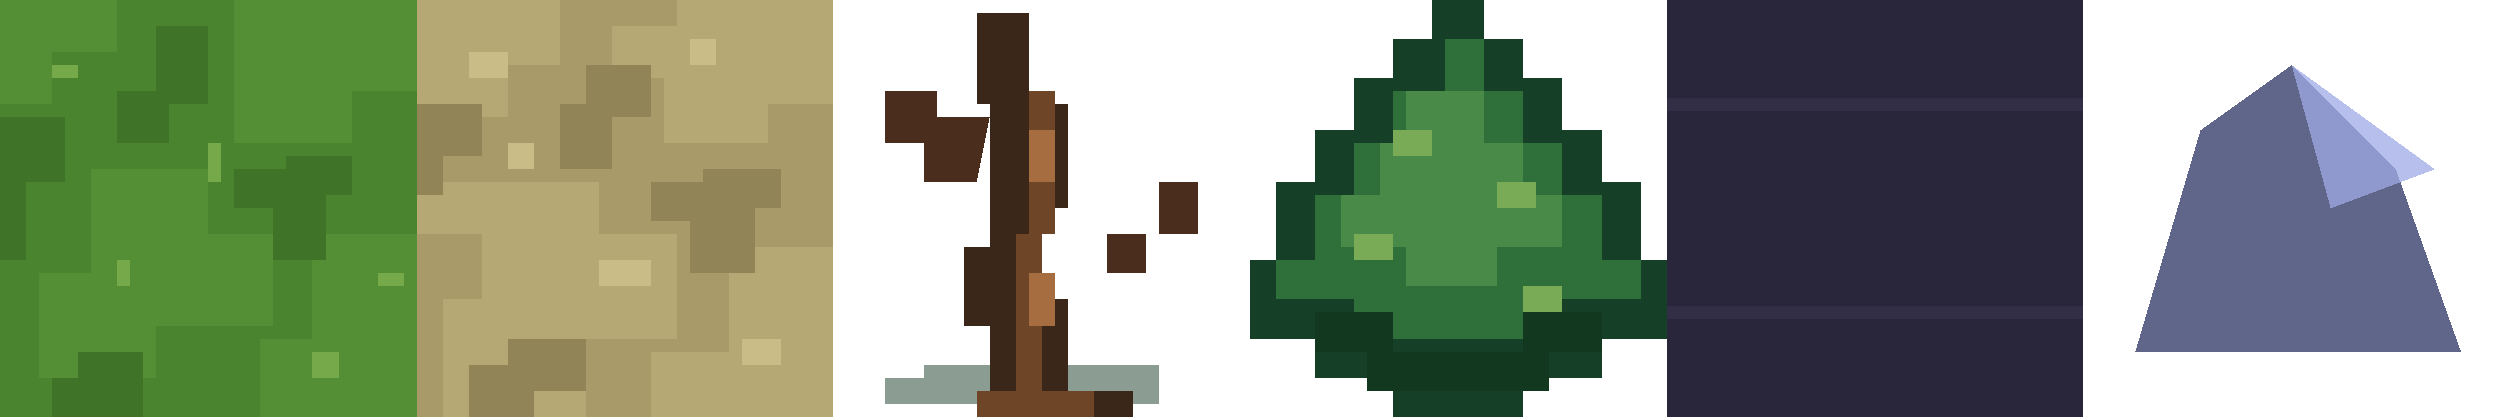
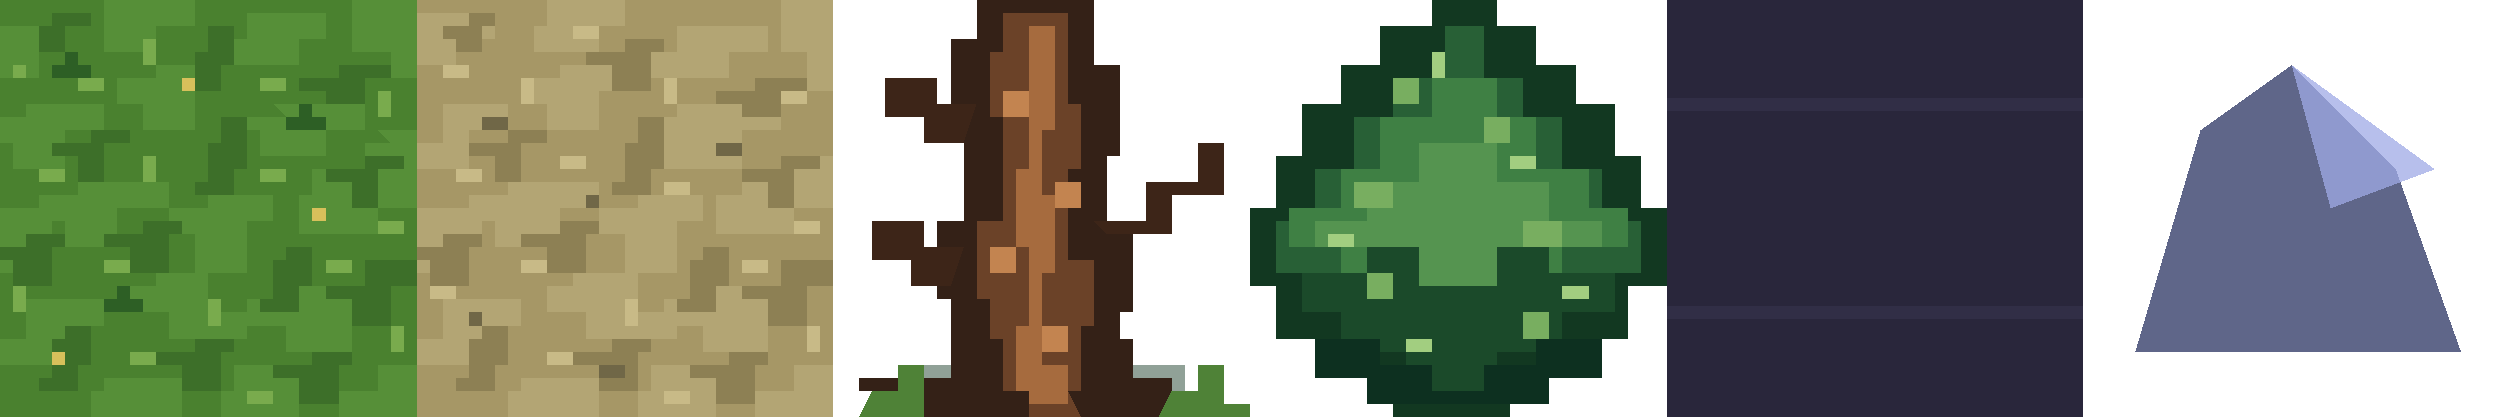
<svg xmlns="http://www.w3.org/2000/svg" width="192" height="32" viewBox="0 0 192 32" shape-rendering="crispEdges">
  <g id="grass">
-     <rect width="32" height="32" fill="#4b842f" />
-     <path d="M0 0h9v4H4v4H0zm18 0h14v7h-5v4h-9zM7 13h9v5h5v7H12v4H3v-8h4zM24 18h8v14H20v-6h4z" fill="#548f35" />
-     <path d="M0 9h5v5H2v6H0zm12-7h4v6h-3v3H9V7h3zm10 10h5v3h-2v5h-4v-4h-3v-3h4zM6 27h5v5H4v-3h2z" fill="#3f7428" />
-     <path d="M4 5h2v1H4zm12 6h1v3h-1zm13 10h2v1h-2zM9 20h1v2H9zm15 7h2v2h-2z" fill="#75a94a" />
+     <rect width="32" height="32" fill="#4a812f" />
+     <path d="M0 2h5v2H3v2H0zm8-2h7v2h-3v2H8zm11 1h6v2h-2v2h-5V3h1zm8-1h5v6h-2V4h-3zM2 8h6v2H5v3H1v-2H0V9h2zm10-3h5v2h-2v3h-4V8H9V6h3zm9 3h7v2h-3v2h-5v-2h-1V9h3zm8 2h3v5h-2v-2h-2v-2h2zM0 16h4v2H2v3H0zm6-2h7v2H9v3H5v-2H3v-2h3zm10 1h5v2h-2v4h-4v-3h-2v-2h3zm8-2h8v3h-3v2h-6v-3h1zM2 23h6v2H5v3H0v-2h2zm10-2h4v3h3v2h-6v-2h-3v-2h2zm10 1h7v2h-2v3h-5v-2h-3v-2h3zm7 6h3v4h-6v-2h3zM8 29h6v3H7v-2h1zm10-1h5v4h-6v-2h1z" fill="#568f38" />
+     <path d="M4 1h3v1H5v2H3V2h1zm12 1h2v3h-1v2h-2V4h1zm10 3h4v1h-2v2h-3V7h-2V6h3zM7 10h3v1H8v3H6v-2H4v-1h3zm10-1h2v4h-1v2h-3v-1h1v-3h1zm11 3h3v1h-2v3h-2v-2h-2v-1h3zM2 18h3v1H4v3H1v-2H0v-1h2zm9-1h3v1h-1v3h-3v-2H8v-1h3zm11 2h2v3h-1v2h-3v-1h1v-3h1zm6 1h4v2h-2v3h-3v-2h-2v-1h3zM5 25h2v3H6v2H3v-1h1v-3h1zm10 1h3v1h-1v3h-3v-2h-2v-1h3zm9 1h3v1h-1v3h-3v-2h-2v-1h3z" fill="#3d6f29" />
+     <path d="M1 5h1v1H1zm5 1h2v1H6zm5-3h1v2h-1zm9 3h2v1h-2zm9 1h1v2h-1zM3 13h2v1H3zm8-1h1v2h-1zm9 1h2v1h-2zm9 4h2v1h-2zM1 22h1v2H1zm7-2h2v1H8zm8 3h1v2h-1zm9-3h2v1h-2zm5 5h1v2h-1zM10 27h2v1h-2zm9 3h2v1h-2z" fill="#79ab4d" />
+     <path d="M5 4h1v2H5zm-1 1h3v1H4zM23 8h1v2h-1zm-1 1h3v1h-3zM9 22h1v2H9zm-1 1h3v1H8z" fill="#2d5f25" />
+     <path d="M14 6h1v1h-1zm10 10h1v1h-1zM4 27h1v1H4z" fill="#d7c05b" />
  </g>
  <g id="road" transform="translate(32)">
-     <rect width="32" height="32" fill="#a89b69" />
-     <path d="M0 0h11v5H7v4H0zm20 0h12v8h-5v3h-8V6h-4V2h5zM4 14h10v4h6v8h-7v6H2v-9h3v-5H0v-4zm20 5h8v13H18v-5h6z" fill="#b5a875" />
-     <path d="M0 8h5v4H2v3H0zm13-3h5v4h-3v4h-4V8h2zm9 8h6v3h-2v5h-5v-4h-3v-3h4zM7 26h6v4H9v2H4v-4h3z" fill="#918457" />
-     <path d="M4 4h3v2H4zm10 16h4v2h-4zm11 6h3v2h-3zM7 11h2v2H7zm14-8h2v2h-2z" fill="#c9bc86" />
+     <rect width="32" height="32" fill="#a69766" />
+     <path d="M0 1h6v2H3v2H0zm10-1h6v2h-2v2H9V2h1zm10 2h7v2h-3v2h-6V4h2zm8-2h4v7h-2V4h-2zM2 8h5v2H4v3H0v-2h2zm9-3h5v2h-2v3h-4V8H8V6h3zm9 3h8v2h-3v3h-6v-2h-2V9h3zm9 4h3v4h-5v-2h2zM0 16h5v2H3v3H0zm7-2h7v2h-3v3H6v-2H4v-2h3zm10 1h5v2h-2v4h-4v-3h-2v-2h3zm8-2h7v3h-3v2h-6v-3h2zM2 23h6v2H5v3H0v-2h2zm10-2h5v3h3v2h-7v-2h-3v-2h2zm10 1h7v2h-2v3h-5v-2h-3v-2h3zm7 6h3v4h-6v-2h3zM8 29h6v3H7v-2h1zm10-1h5v4h-6v-2h1z" fill="#b3a574" />
+     <path d="M4 1h2v1H5v2H3V3H2V2h2zm12 2h3v1h-1v3h-3V5h-2V4h3zm10 3h4v1h-2v2h-3V8h-2V7h3zM7 10h3v1H8v3H6v-2H4v-1h3zm10-1h2v4h-1v2h-3v-1h1v-3h1zm11 3h3v1h-2v3h-2v-2h-2v-1h3zM2 18h3v1H4v3H1v-2H0v-1h2zm9-1h3v1h-1v3h-3v-2H8v-1h3zm11 2h2v3h-1v2h-3v-1h1v-3h1zm6 1h4v2h-2v3h-3v-2h-2v-1h3zM5 25h2v3H6v2H3v-1h1v-3h1zm10 1h3v1h-1v3h-3v-2h-2v-1h3zm9 1h3v1h-1v3h-3v-2h-2v-1h3z" fill="#8d8054" />
+     <path d="M2 5h2v1H2zm6 1h1v2H8zm4-4h2v1h-2zm7 4h1v2h-1zm9 1h2v1h-2zM3 13h2v1H3zm8-1h2v1h-2zm8 2h2v1h-2zm10 3h2v1h-2zM1 22h2v1H1zm7-2h2v1H8zm8 3h1v2h-1zm9-3h2v1h-2zm5 5h1v2h-1zM10 27h2v1h-2zm9 3h2v1h-2z" fill="#c8ba87" />
+     <path d="M5 9h2v1H5zm8 6h1v1h-1zm10-4h2v1h-2zM4 24h1v1H4zm10 4h2v1h-2z" fill="#706747" />
  </g>
  <g id="pine-trunk" transform="translate(64)">
    <rect width="32" height="32" fill="none" />
-     <path d="M7 28h18v3H4v-2h3z" fill="#183c25" opacity=".5" />
-     <path d="M12 32v-7h-2v-6h2V8h-1V1h4v7h3v8h-2v7h2v7h5v2z" fill="#3b261a" />
-     <path d="M14 30V18h1V7h2v11h-1v12h4v2h-9v-2z" fill="#6f4528" />
-     <path d="M11 14H7v-3H4V7h4v2h4zm6 7h4v-3h4v-4h3v4h-4v3h-5z" fill="#4a2d1d" />
-     <path d="M15 10h2v4h-2zm0 11h2v4h-2z" fill="#a56d40" />
+     <path d="M5 28h7v-2h8v2h7v2h-4v2H7v-1H3v-2h2z" fill="#173a25" opacity=".48" />
+     <path d="M11 0h9v5h2v7h-1v6h2v6h-1v5h4v3H7v-3h2v-6H8v-6h2V9H9V3h2z" fill="#342117" />
+     <path d="M13 1h5v7h1v5h-1v7h2v5h-1v5h3v2H10v-2h2v-7h-1v-6h2V9h-1V4h1z" fill="#6b4228" />
+     <path d="M15 2h2v8h-1v5h1v6h-1v7h2v3h-4v-6h1v-6h-1v-6h1z" fill="#a66b3e" />
+     <path d="M10 11H7V9H4V6h4v2h3zm10 6h4v-3h4v-3h2v4h-4v3h-5zM9 22H6v-2H3v-3h4v2h3z" fill="#3d2518" />
+     <path d="M13 7h2v2h-2zm4 7h2v2h-2zm-5 5h2v2h-2zm4 6h2v2h-2z" fill="#c38450" />
+     <path d="M7 29h3v-3h3v4h2v2H5v-2H2v-1h5zm11 1h3v-4h2v3h3v2h4v1H19z" fill="#342117" />
+     <path d="M3 30h2v-2h2v4H2zm23 0h2v-2h2v3h2v1h-7z" fill="#4f8237" />
  </g>
  <g id="pine-canopy" transform="translate(96)">
    <rect width="32" height="32" fill="none" />
-     <path d="M14 0h4v3h3v3h3v4h3v4h3v6h2v6h-5v3h-6v3H11v-3H5v-3H0v-6h2v-6h3v-4h3V6h3V3h3z" fill="#163f27" />
-     <path d="M15 3h3v4h3v4h3v4h3v5h3v3h-6v3H8v-3H2v-3h3v-5h3v-4h3V7h4z" fill="#2f6f39" />
-     <path d="M15 7h3v4h3v4h3v4h-5v3h-7v-3H7v-4h3v-4h2V7z" fill="#4a8a48" />
-     <path d="M5 24h6v3h10v-3h6v3h-4v3H9v-3H5z" fill="#123820" />
-     <path d="M11 10h3v2h-3zm8 4h3v2h-3zM8 18h3v2H8zm13 4h3v2h-3z" fill="#79aa55" />
+     <path d="M14 0h5v2h3v3h3v3h3v4h2v4h2v6h-3v4h-4v3h-5v3H11v-3H6v-3H2v-4H0v-6h2v-4h2V8h3V5h3V2h4z" fill="#123821" />
+     <path d="M15 2h3v4h3v3h3v4h3v4h3v4h-4v3h-5v3H10v-3H5v-3H2v-4h3v-4h3V9h3V6h4z" fill="#286036" />
+     <path d="M14 6h5v3h3v4h4v3h3v3h-5v3h-6v3h-5v-3H7v-3H3v-3h4v-3h3V9h4z" fill="#3f8044" />
+     <path d="M13 11h6v3h4v3h4v2h-5v3H10v-3H5v-2h4v-3h4z" fill="#559450" />
+     <path d="M4 21h5v-2h4v3h6v-3h4v2h5v3h-4v3h-5v3h-7v-3H7v-3H4z" fill="#1b4a2a" />
+     <path d="M5 26h5v2h4v2h4v-2h4v-2h5v3h-4v2H9v-2H5z" fill="#0d3020" />
+     <path d="M11 6h2v2h-2zm7 3h2v2h-2zm-10 5h3v2H8zm13 3h3v2h-3zM9 21h2v2H9zm12 3h2v2h-2z" fill="#78ae60" />
+     <path d="M14 4h1v2h-1zm6 8h2v1h-2zM6 18h2v1H6zm18 4h2v1h-2zM12 26h2v1h-2z" fill="#a2ce80" />
  </g>
  <rect x="128" width="32" height="32" fill="#29263b" />
  <path d="M128 8h32M128 24h32" stroke="#37334d" opacity=".6" />
  <rect x="160" width="32" height="32" fill="none" />
  <path d="M164 27l5-17 7-5 8 8 5 14z" fill="#5f6689" />
  <path d="M176 5l3 11 8-3" fill="#9fa9e6" opacity=".75" />
</svg>
